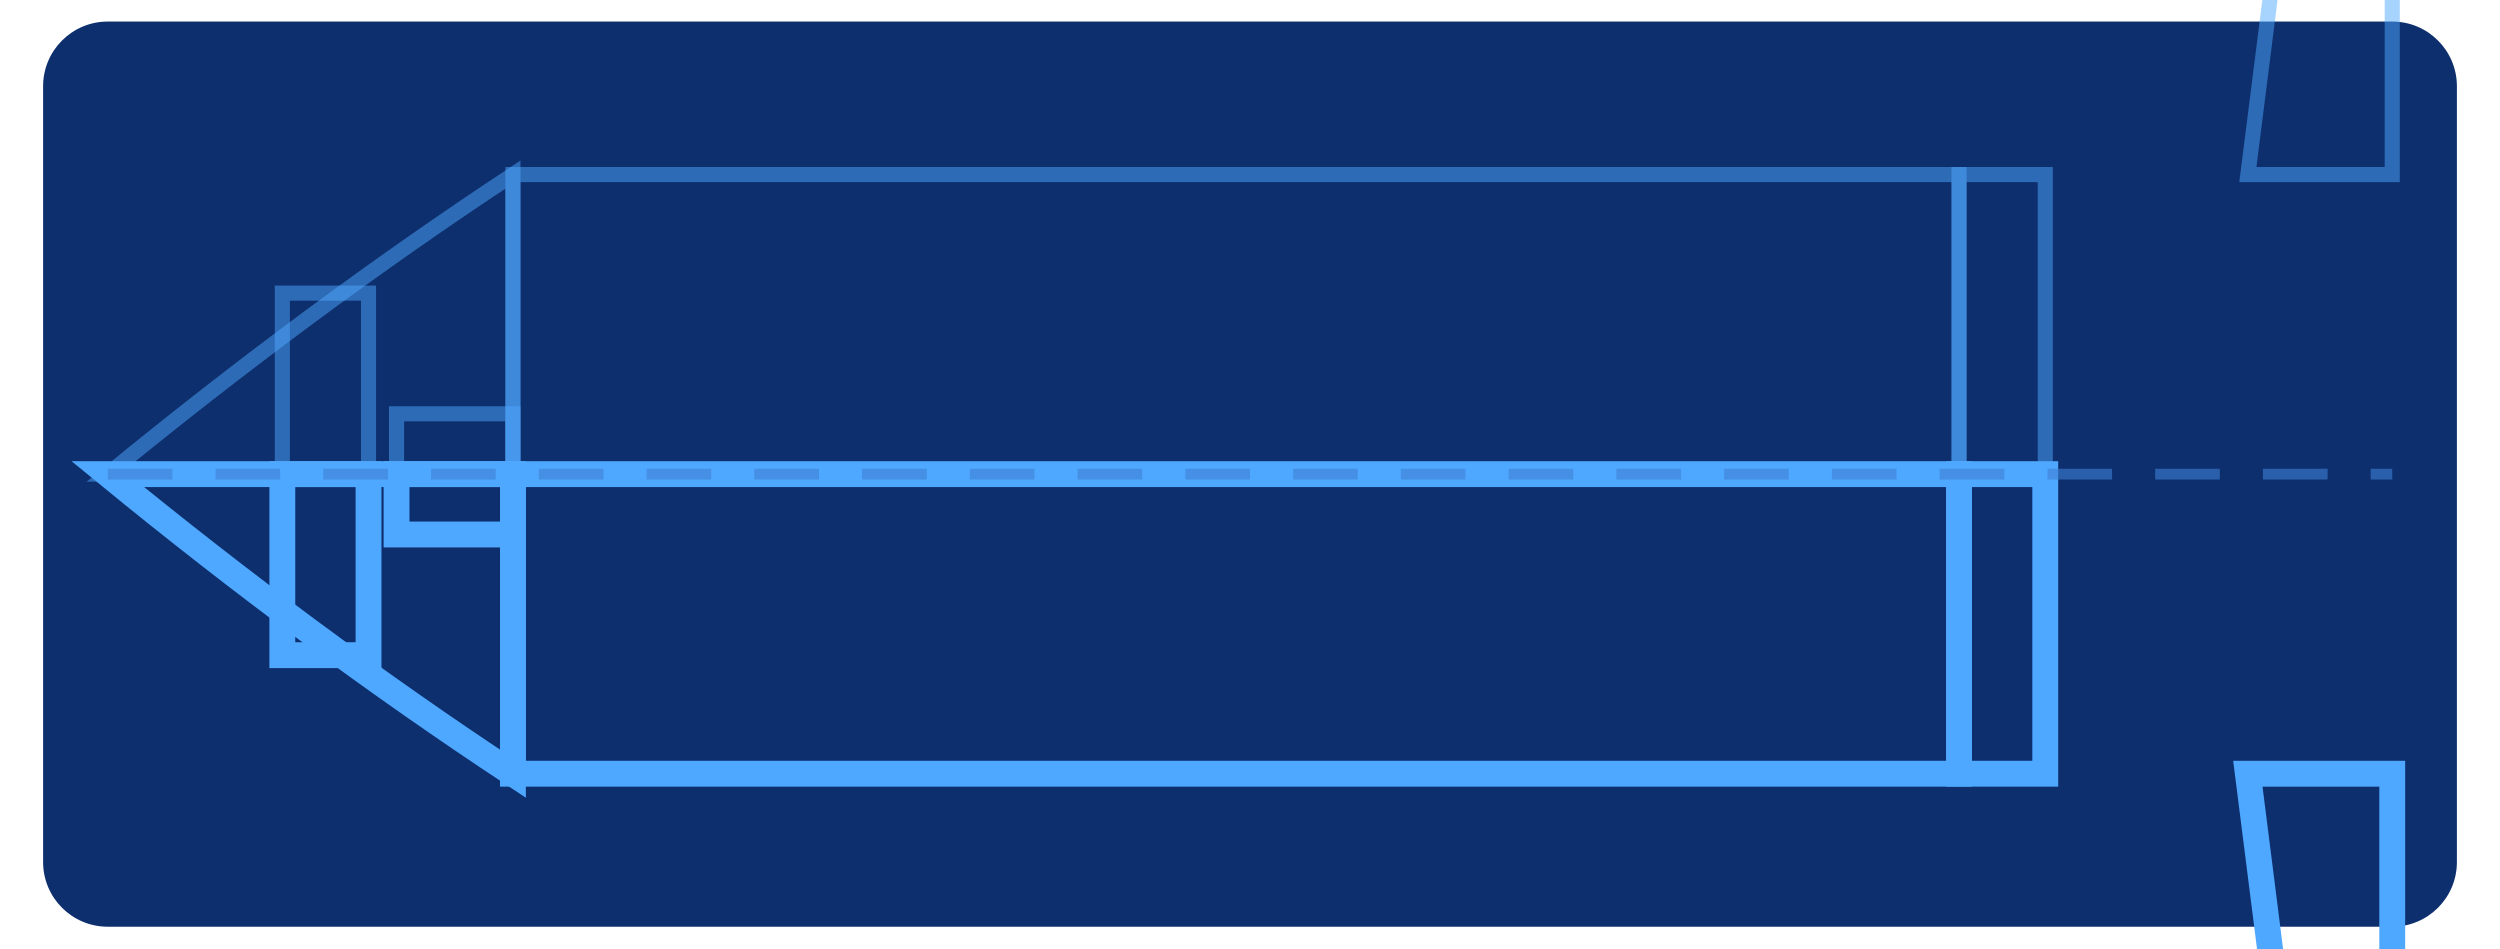
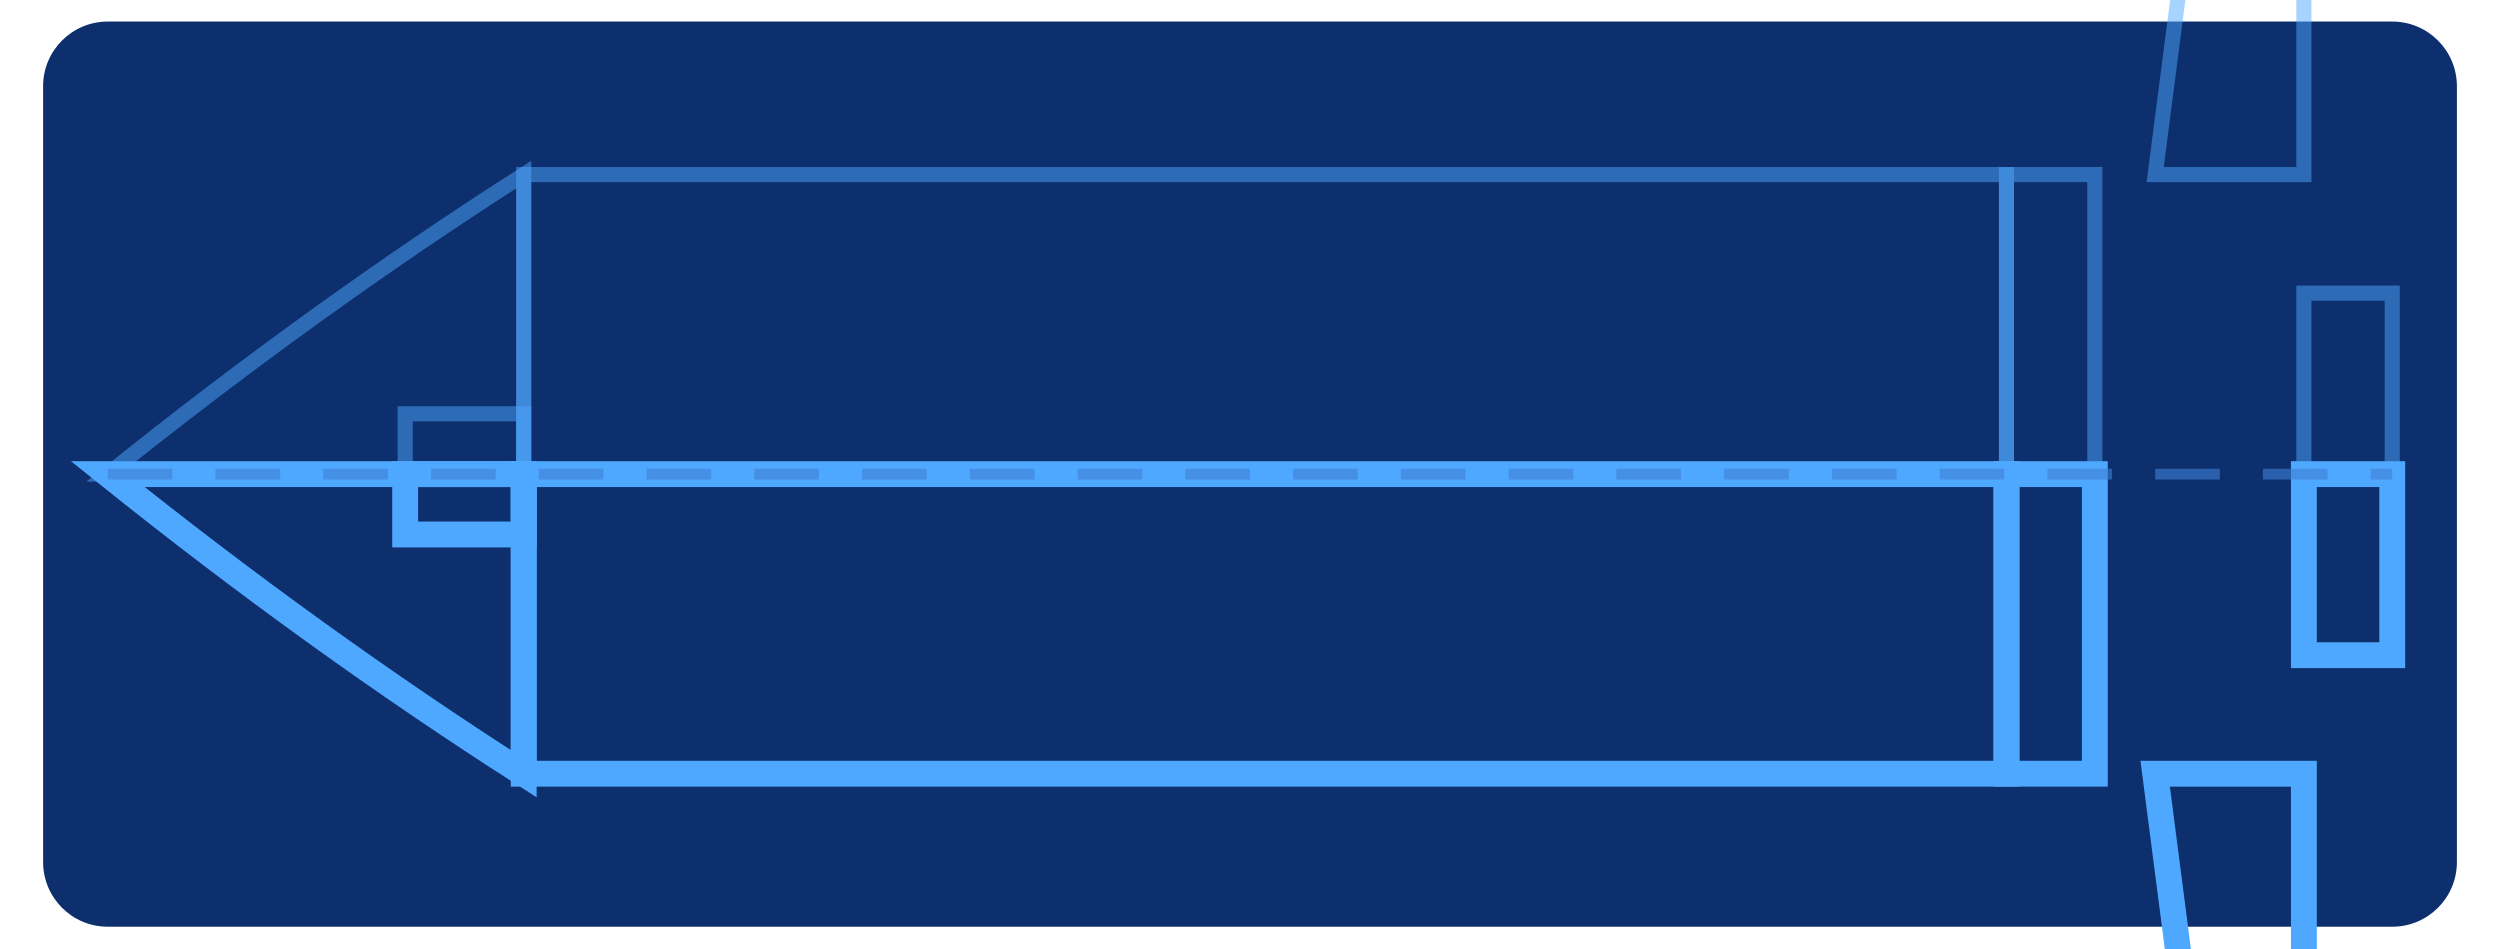
<svg xmlns="http://www.w3.org/2000/svg" viewBox="0 0 116 44" width="232" height="88" preserveAspectRatio="xMidYMid meet">
  <rect x="2" y="1" width="112" height="42" rx="3" fill="#0d2f6e" />
-   <path d="M 5.0 22.0 Q 14.4 29.7 23.8 35.9 L 23.8 22.0 Z" fill="none" stroke="#4fa8ff" stroke-width="1.2" />
-   <path d="M 5.0 22.0 Q 14.4 29.7 23.8 35.9 L 23.8 22.0 Z" transform="translate(0 44) scale(1 -1)" fill="none" stroke="#4fa8ff" stroke-width="0.7" opacity="0.5" />
-   <path d="M 23.8 22.0 L 23.8 35.9 L 90.9 35.9 L 90.9 22.0 Z" fill="none" stroke="#4fa8ff" stroke-width="1.2" />
-   <path d="M 23.8 22.0 L 23.8 35.9 L 90.9 35.9 L 90.9 22.0 Z" transform="translate(0 44) scale(1 -1)" fill="none" stroke="#4fa8ff" stroke-width="0.7" opacity="0.5" />
-   <path d="M 90.9 22.0 L 90.9 35.9 L 94.9 35.9 L 94.9 22.0 Z" fill="none" stroke="#4fa8ff" stroke-width="1.2" />
-   <path d="M 90.9 22.0 L 90.9 35.9 L 94.9 35.9 L 94.9 22.0 Z" transform="translate(0 44) scale(1 -1)" fill="none" stroke="#4fa8ff" stroke-width="0.7" opacity="0.5" />
-   <path d="M 104.3 35.9 L 109.0 73.0 L 111.0 73.0 L 111.0 35.9 Z" fill="none" stroke="#4fa8ff" stroke-width="1.2" />
-   <path d="M 104.3 35.9 L 109.0 73.0 L 111.0 73.0 L 111.0 35.9 Z" transform="translate(0 44) scale(1 -1)" fill="none" stroke="#4fa8ff" stroke-width="0.7" opacity="0.5" />
-   <path d="M 18.4 22.0 L 18.4 24.8 L 23.8 24.8 L 23.8 22.0 Z" fill="none" stroke="#4fa8ff" stroke-width="1.2" />
-   <path d="M 18.4 22.0 L 18.4 24.8 L 23.8 24.8 L 23.8 22.0 Z" transform="translate(0 44) scale(1 -1)" fill="none" stroke="#4fa8ff" stroke-width="0.7" opacity="0.5" />
-   <path d="M 13.1 22.0 L 13.1 30.4 L 17.1 30.4 L 17.1 22.0 Z" fill="none" stroke="#4fa8ff" stroke-width="1.2" />
-   <path d="M 13.1 22.0 L 13.1 30.4 L 17.1 30.4 L 17.1 22.0 Z" transform="translate(0 44) scale(1 -1)" fill="none" stroke="#4fa8ff" stroke-width="0.7" opacity="0.5" />
+   <path d="M 5.0 22.0 Q 14.6 29.7 24.3 35.9 L 24.3 22.0 Z" fill="none" stroke="#4fa8ff" stroke-width="1.2" />
+   <path d="M 5.0 22.0 Q 14.6 29.7 24.3 35.9 L 24.3 22.0 Z" transform="translate(0 44) scale(1 -1)" fill="none" stroke="#4fa8ff" stroke-width="0.7" opacity="0.5" />
+   <path d="M 24.3 22.0 L 24.3 35.9 L 93.1 35.9 L 93.1 22.0 Z" fill="none" stroke="#4fa8ff" stroke-width="1.2" />
+   <path d="M 24.3 22.0 L 24.3 35.9 L 93.1 35.9 L 93.1 22.0 Z" transform="translate(0 44) scale(1 -1)" fill="none" stroke="#4fa8ff" stroke-width="0.7" opacity="0.5" />
+   <path d="M 93.1 22.0 L 93.1 35.9 L 97.2 35.9 L 97.2 22.0 Z" fill="none" stroke="#4fa8ff" stroke-width="1.2" />
+   <path d="M 93.1 22.0 L 93.1 35.9 L 97.2 35.9 L 97.2 22.0 Z" transform="translate(0 44) scale(1 -1)" fill="none" stroke="#4fa8ff" stroke-width="0.7" opacity="0.5" />
+   <path d="M 100.0 35.9 L 104.8 73.0 L 106.9 73.0 L 106.9 35.9 Z" fill="none" stroke="#4fa8ff" stroke-width="1.2" />
+   <path d="M 100.0 35.9 L 104.8 73.0 L 106.9 73.0 L 106.9 35.9 Z" transform="translate(0 44) scale(1 -1)" fill="none" stroke="#4fa8ff" stroke-width="0.7" opacity="0.5" />
+   <path d="M 18.8 22.0 L 18.8 24.8 L 24.3 24.8 L 24.3 22.0 Z" fill="none" stroke="#4fa8ff" stroke-width="1.2" />
+   <path d="M 18.8 22.0 L 18.8 24.8 L 24.3 24.8 L 24.3 22.0 Z" transform="translate(0 44) scale(1 -1)" fill="none" stroke="#4fa8ff" stroke-width="0.7" opacity="0.5" />
+   <path d="M 106.9 22.0 L 106.9 30.4 L 111.0 30.4 L 111.0 22.0 Z" fill="none" stroke="#4fa8ff" stroke-width="1.2" />
+   <path d="M 106.9 22.0 L 106.9 30.4 L 111.0 30.4 L 111.0 22.0 Z" transform="translate(0 44) scale(1 -1)" fill="none" stroke="#4fa8ff" stroke-width="0.7" opacity="0.5" />
  <line x1="5" y1="22" x2="111" y2="22" stroke="#3d7fd4" stroke-width="0.5" stroke-dasharray="3 2" opacity="0.6" />
</svg>
